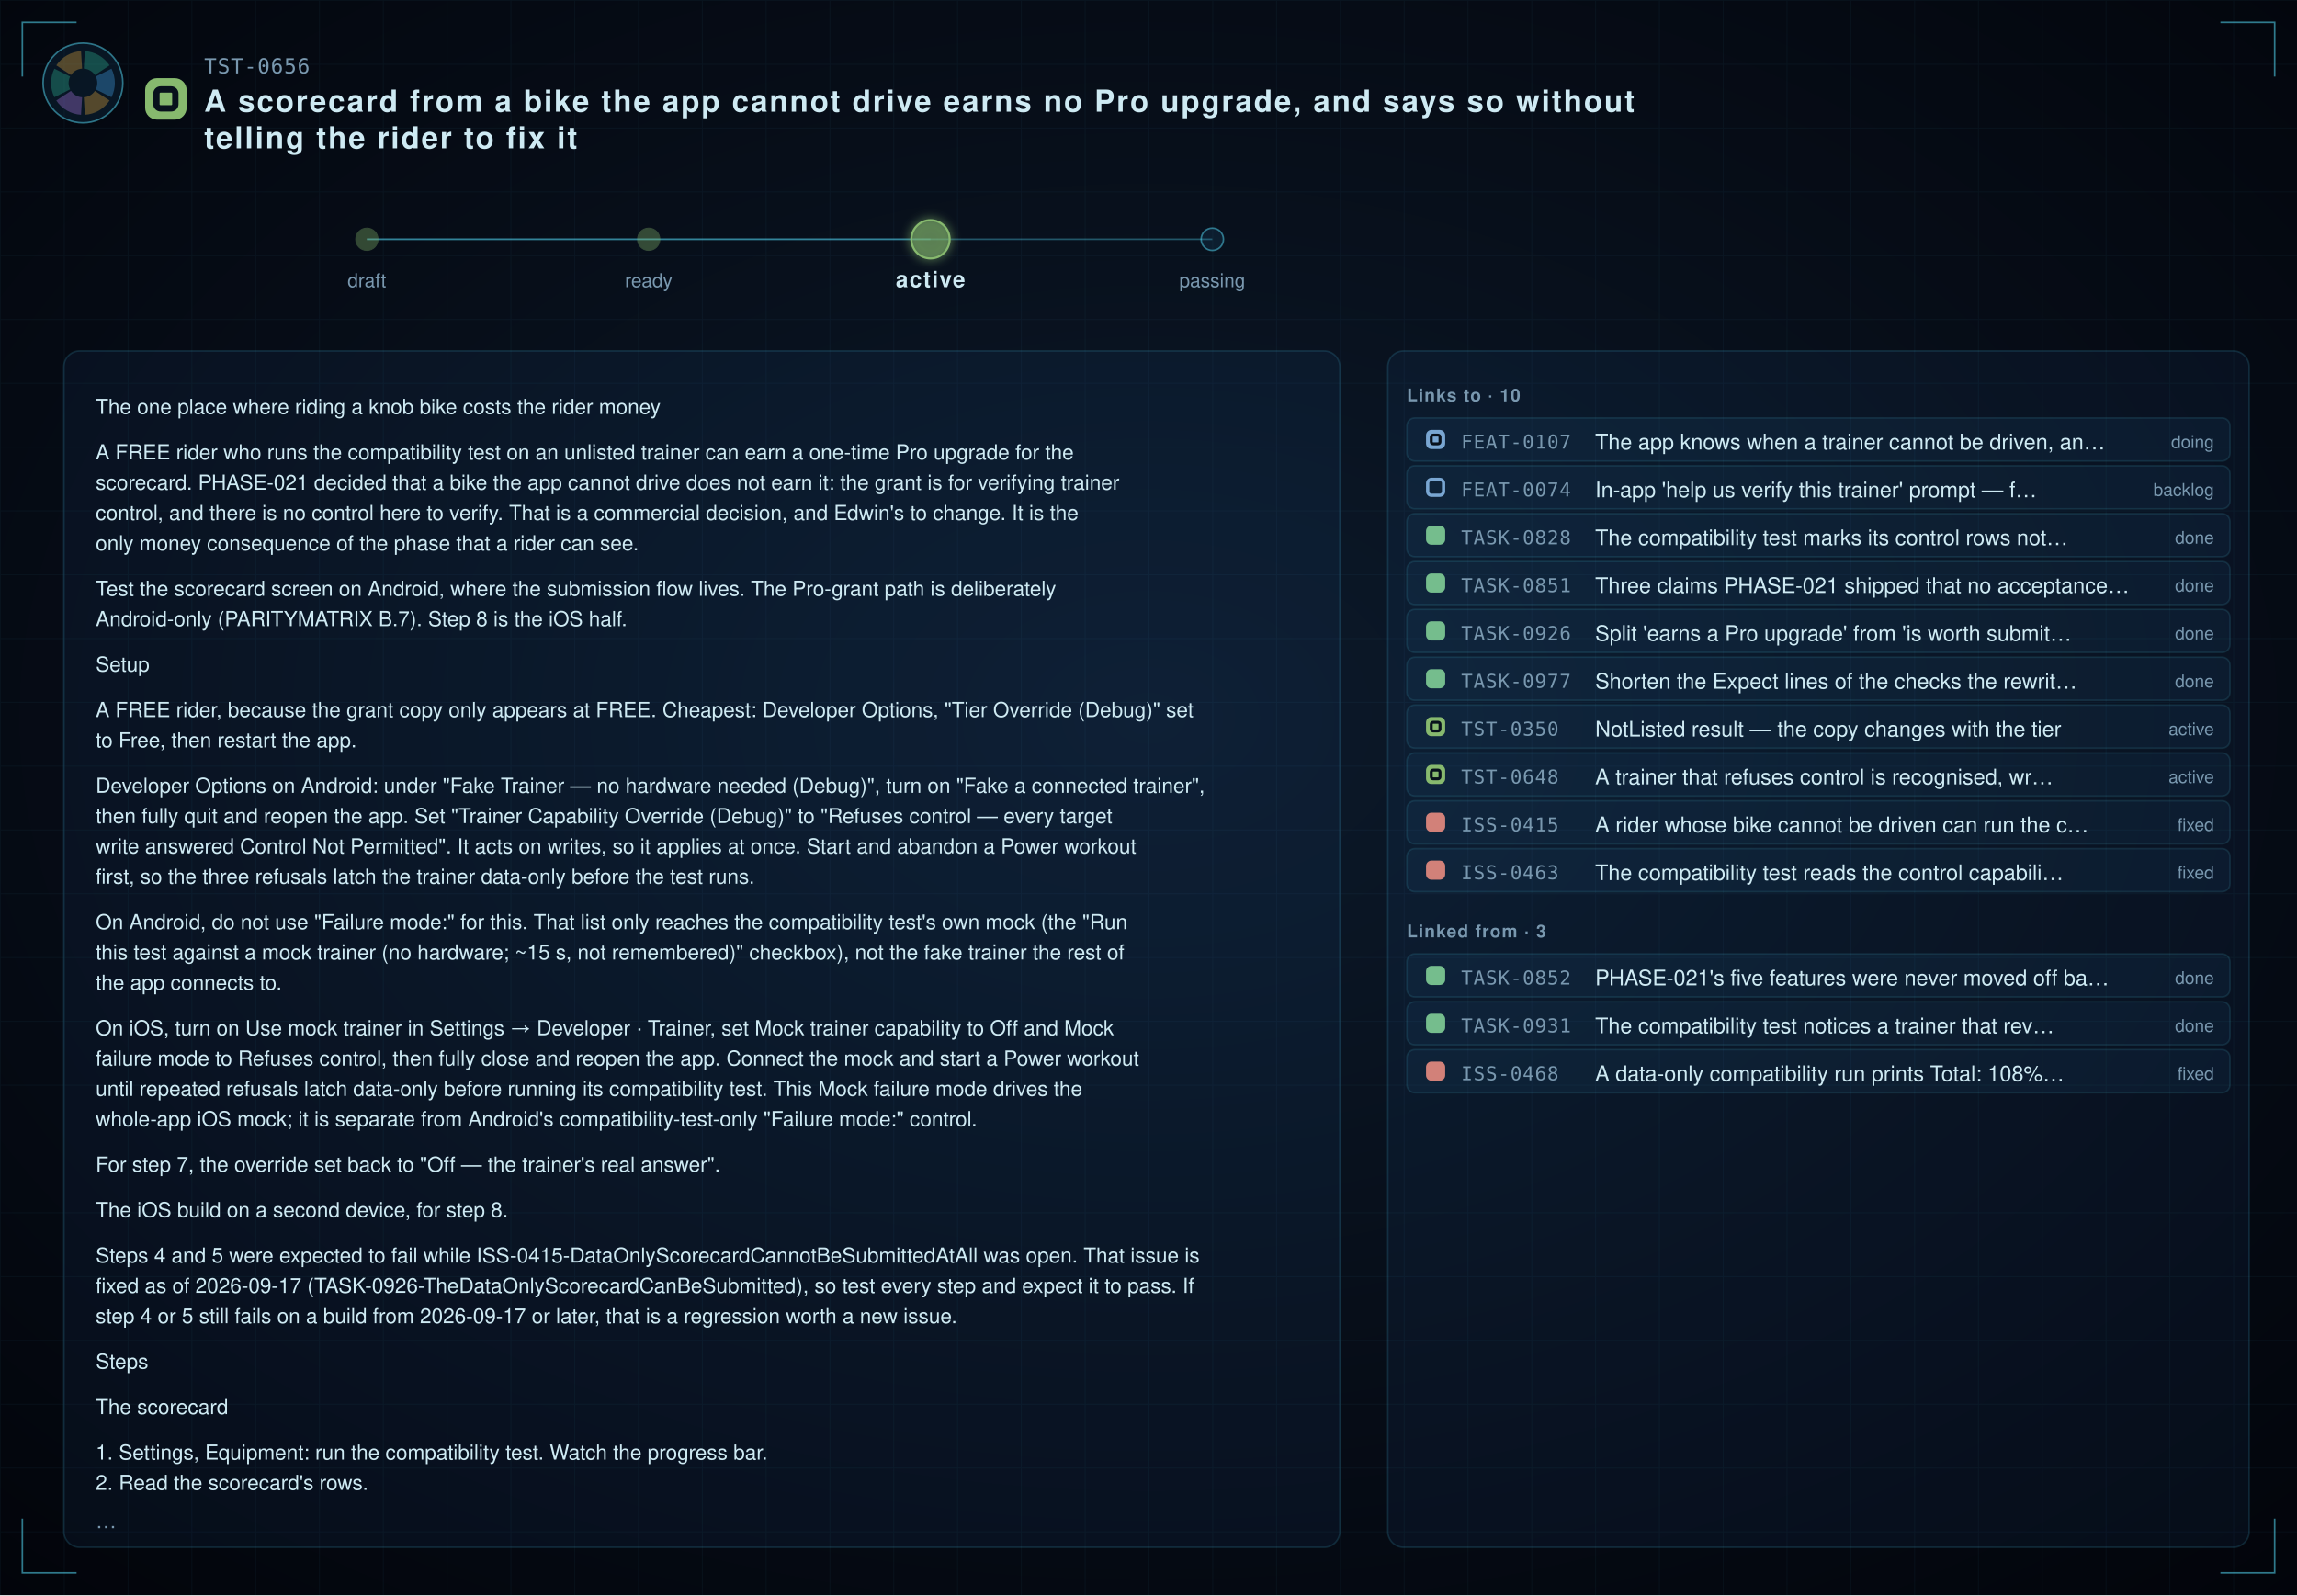
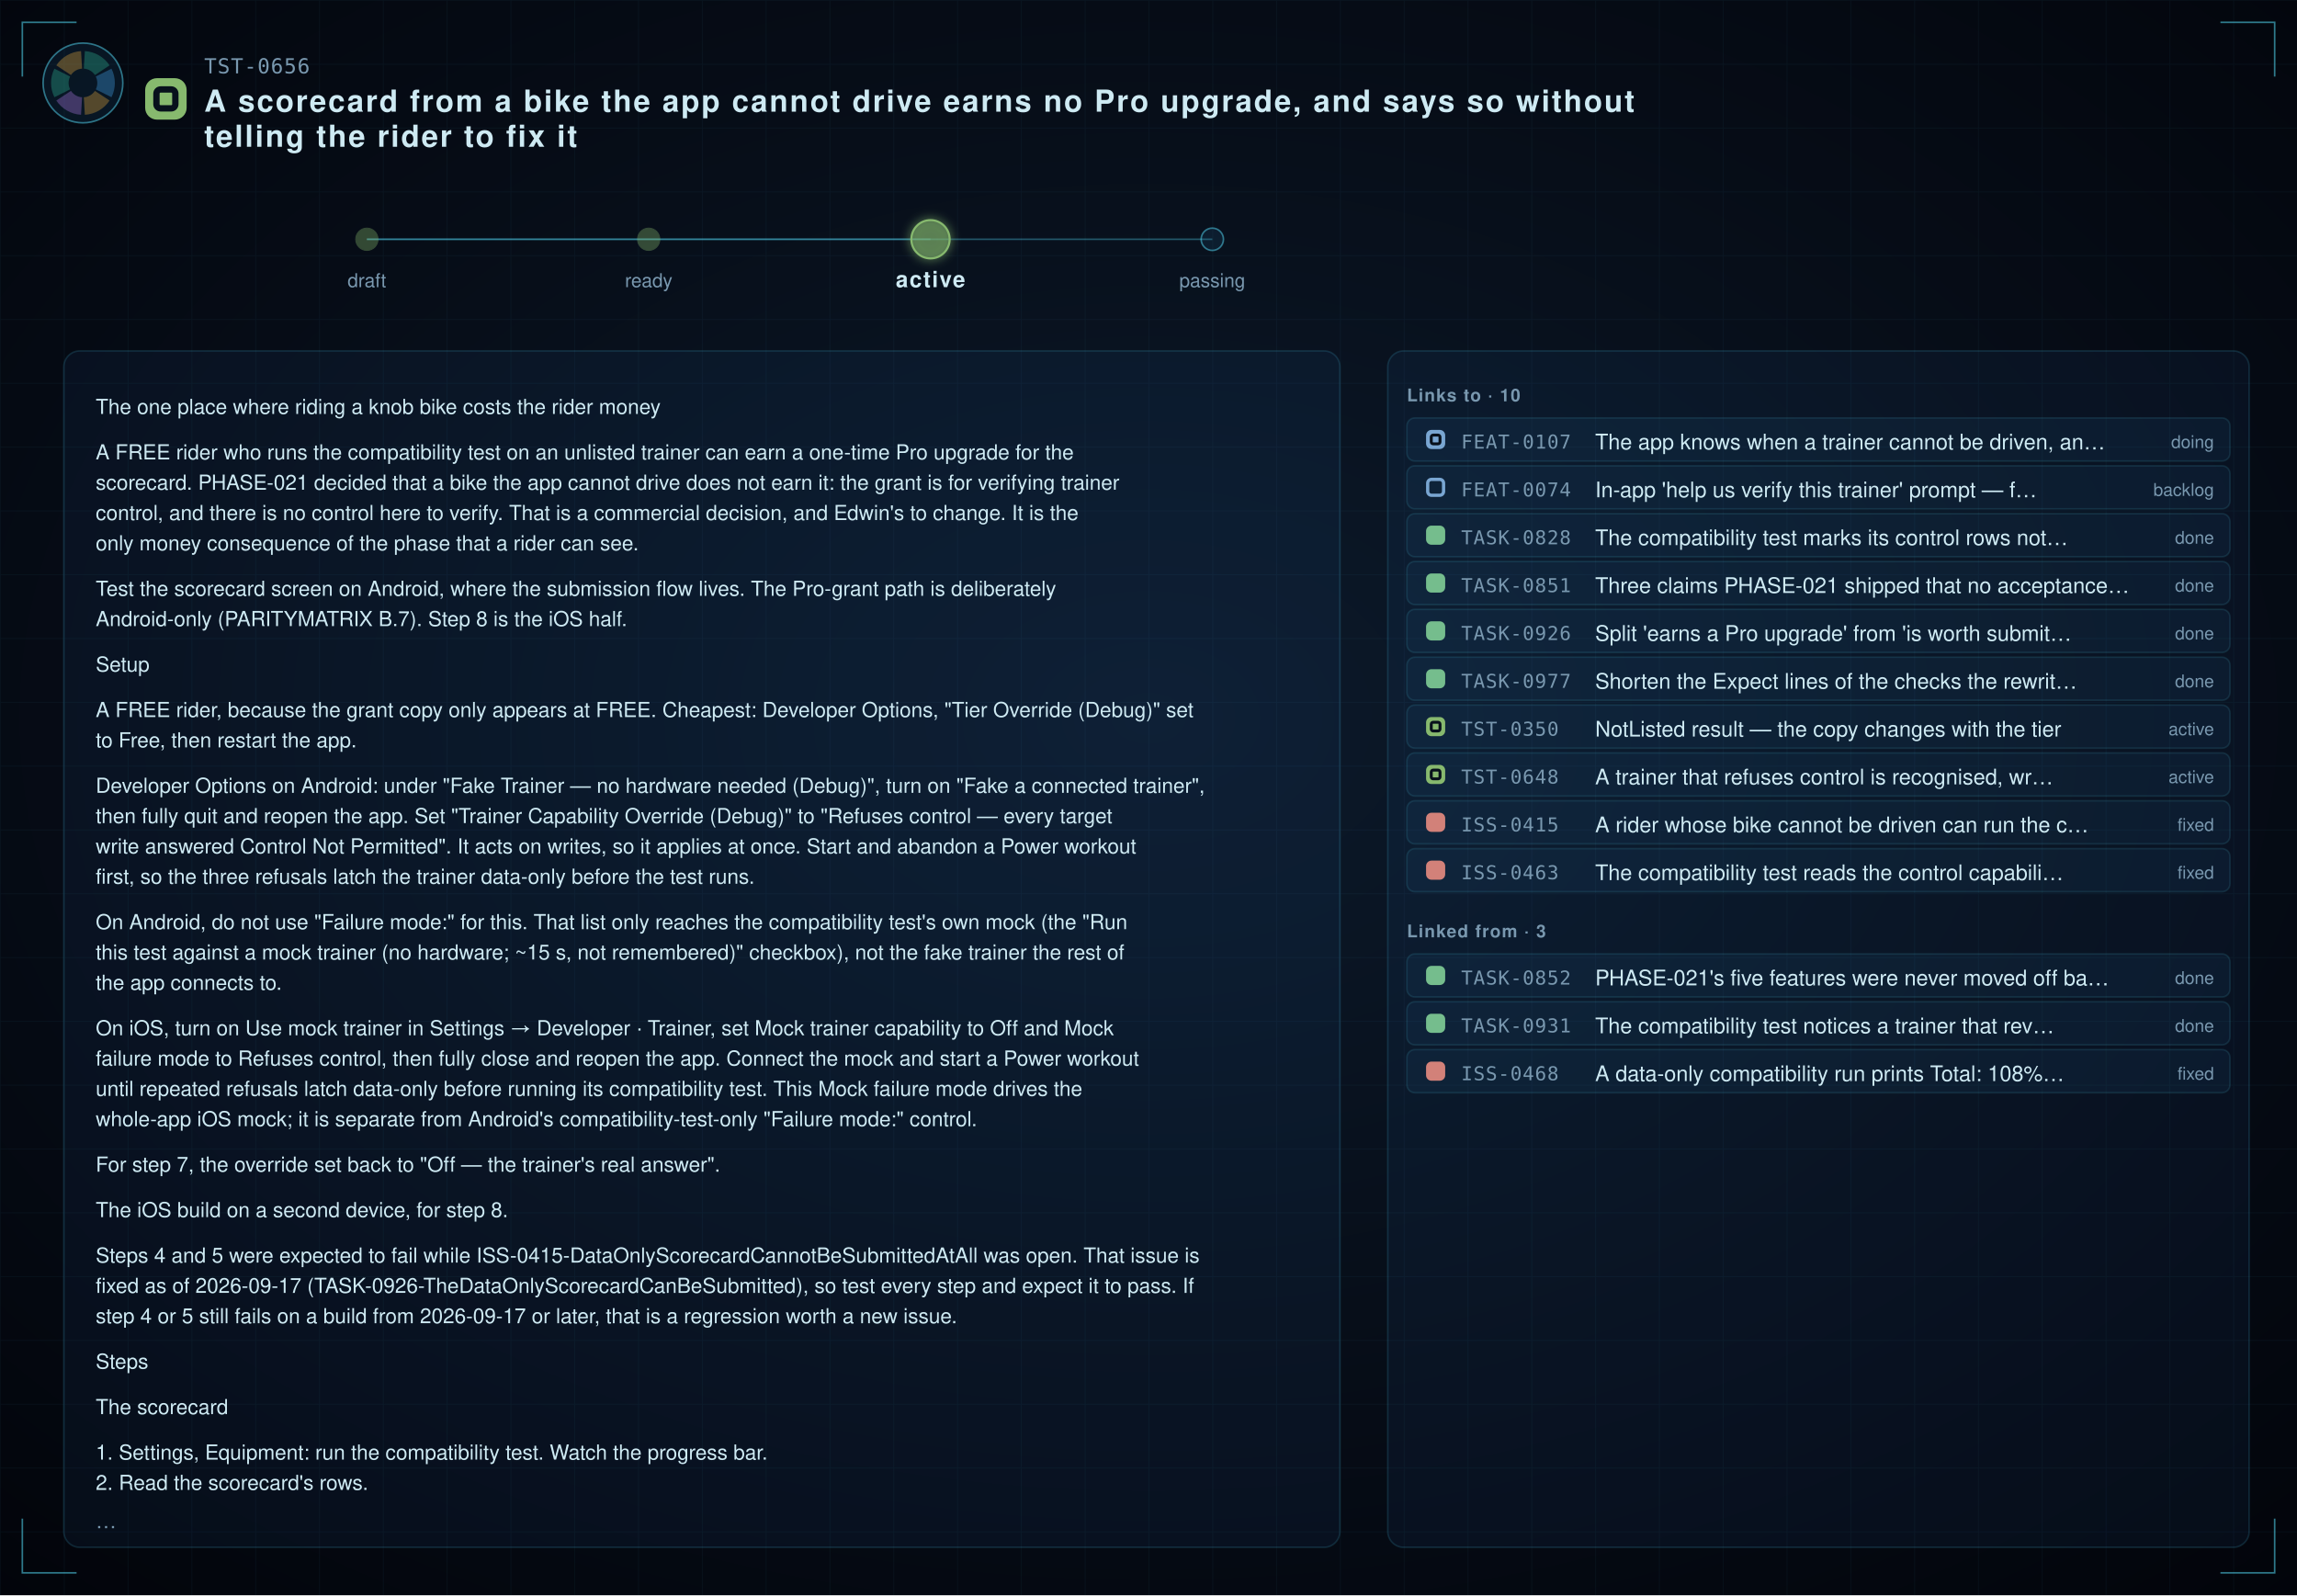
<svg xmlns="http://www.w3.org/2000/svg" class="ov ov-ticket" viewBox="0 0 1440 1000" width="1440" height="1000" role="img" aria-label="TST-0656: A scorecard from a bike the app cannot drive earns no Pro upgrade, and says so without telling the rider to fix it" data-address="deck://abcd1234/features?note=TST-0656&amp;page=ticket">
  <style>
.ov { font-family: "SF Pro Display", "Helvetica Neue", Helvetica, Arial, sans-serif; }
.ov text { fill: hsl(195 60% 88%); }
.ov text.ov-dim { fill: hsl(205 25% 58%); }
.ov .ov-id { font-family: "SF Mono", Menlo, monospace; letter-spacing: 0.04em; }
.ov .ov-num { font-family: "SF Mono", Menlo, monospace; font-weight: 600; }
.ov .ov-title { font-weight: 700; letter-spacing: 0.06em; text-transform: uppercase; }
.ov .st-closed { fill: hsl(160 62% 46%); }
.ov .st-progress { fill: hsl(205 92% 62%); }
.ov .st-failed { fill: hsl(355 88% 62%); }
.ov .st-owed { fill: hsl(275 78% 70%); }
.ov .st-open { fill: hsl(38 96% 58%); }
.ov .st-dropped { fill: hsl(220 12% 32%); }
.ov .ty-feature { color: hsl(210 50% 65%); }
.ov .ty-task { color: hsl(140 35% 60%); }
.ov .ty-requirement { color: hsl(270 35% 68%); }
.ov .ty-issue { color: hsl(5 50% 65%); }
.ov .ty-risk { color: hsl(25 50% 60%); }
.ov .ty-adr { color: hsl(190 40% 60%); }
.ov .ty-test { color: hsl(100 35% 58%); }
.ov .ty-design { color: hsl(205 20% 68%); }
.ov .fl-delivered { fill: currentColor; stroke: currentColor; stroke-width: 0.6; }
.ov .fl-open { fill: currentColor; fill-opacity: 0.1; stroke: currentColor; stroke-width: 1.3; }
.ov .fl-unproven { fill: currentColor; fill-opacity: 0.42; stroke: currentColor; stroke-width: 1.3; }
.ov .fl-doing { fill: currentColor; fill-opacity: 0.42; stroke: currentColor; stroke-width: 1.3; }
.ov .fl-dropped { fill: currentColor; fill-opacity: 0.22; stroke: currentColor; stroke-width: 1; stroke-dasharray: 4 3; }
.ov .fl-deferred { fill: none; stroke: currentColor; stroke-width: 1.2; stroke-dasharray: 2 3; }
.ov .ov-needs { stroke: hsl(5 50% 65%); stroke-width: 2.2; stroke-opacity: 1; stroke-dasharray: none; }
.ov .sq { fill: none; stroke: currentColor; }
.ov .sq.sq-solid { fill: currentColor; }
.ov .sq-cut { fill: none; stroke: hsl(214 55% 7%); }
.ov .sq-strike { stroke: currentColor; }
.ov .sq-dot { fill: hsl(5 50% 65%); stroke: hsl(214 55% 7%); }
.ov .ov-badge { fill: hsl(5 50% 65%); }
@keyframes ov-blink { 0%, 100% { opacity: 1; } 50% { opacity: 0.3; } }
@media (prefers-reduced-motion: no-preference) { .ov .ov-doing, .ov .fl-doing { animation: ov-blink 1.6s ease-in-out infinite; } }
.ov .sq-ring { fill: none; stroke: currentColor; display: none; }
@media (prefers-reduced-motion: reduce) { .ov .fl-doing { stroke-width: 2.6; } .ov .sq-ring { display: inline; } }

.ov-panels { position: absolute; left: 0; top: 0; transform-origin: 0 0; pointer-events: none; }
.ov-panel { position: absolute; pointer-events: auto; box-sizing: border-box; font: 13px/1.35 -apple-system, BlinkMacSystemFont, "SF Pro Text", "Helvetica Neue", sans-serif; color: hsl(195 60% 90%); }
.ov-panel-rows.is-tilted { perspective: 1500px; perspective-origin: 50% 0%; }
.ov-plane { height: 100%; box-sizing: border-box; overflow-y: auto; display: flex; flex-direction: column; gap: 16px; padding: 18px 20px;
  background: linear-gradient(180deg, hsla(205, 60%, 30%, 0.05), hsla(205, 60%, 30%, 0.16)); border: 1px solid hsla(190, 90%, 65%, 0.22); border-radius: 12px;
  scrollbar-width: thin; scrollbar-color: hsla(190, 90%, 65%, 0.3) transparent; }
.ov-panel-rows.is-tilted .ov-plane { flex-direction: column-reverse; transform: rotateX(22deg); transform-origin: 50% 100%; transition: transform 240ms ease-out;
  box-shadow: 0 30px 60px -20px hsla(190, 90%, 50%, 0.18), inset 0 -1px 0 hsla(190, 90%, 65%, 0.4); }
.ov-sec { display: flex; flex-direction: column; gap: 4px; border-radius: 8px; outline: none; }
.ov-sec:focus-visible { box-shadow: 0 0 0 1px hsla(190, 90%, 65%, 0.7); }
.ov-sec-head { all: unset; display: flex; align-items: baseline; gap: 8px; cursor: pointer; padding: 2px 4px; font-size: 11px; font-weight: 700; letter-spacing: 0.08em; text-transform: uppercase; color: hsl(205 25% 62%); }
.ov-sec-head:hover, .ov-sec-head:focus-visible { color: hsl(190 90% 75%); }
.ov-sec-count { font-family: "SF Mono", Menlo, monospace; font-weight: 600; color: hsl(195 60% 85%); }
.ov-sec[data-section="needs-you"] .ov-sec-title { color: hsl(5 50% 65%); }
.ov-strip { display: none; flex-wrap: wrap; gap: 3px; padding: 4px; }
.ov-sec.is-folded .ov-strip { display: flex; }
.ov-sec.is-folded .ov-rows { display: none; }
.ov-rows { list-style: none; margin: 0; padding: 0; display: flex; flex-direction: column; gap: 3px; }
.ov-row { display: grid; grid-template-columns: 14px 78px minmax(0, 1fr) auto; align-items: center; gap: 10px; padding: 5px 10px; border-radius: 6px; cursor: pointer;
  background: hsla(205, 60%, 40%, 0.12); border: 1px solid hsla(190, 90%, 65%, 0.1); outline: none; }
.ov-sec[data-section="needs-you"] .ov-row { background: hsla(205, 60%, 40%, 0.2); border-color: hsla(5, 50%, 65%, 0.35); padding: 7px 10px; font-size: 14px; }
.ov-row:hover, .ov-row:focus { background: hsla(190, 90%, 55%, 0.18); border-color: hsla(190, 90%, 65%, 0.6); }
.ov-row-id { font: 12px "SF Mono", Menlo, monospace; color: hsl(205 25% 66%); letter-spacing: 0.02em; }
.ov-row-title { overflow: hidden; text-overflow: ellipsis; white-space: nowrap; }
.ov-row-status { font-size: 11px; color: hsl(205 25% 62%); }
.ov-sq { display: inline-block; position: relative; width: 11px; height: 11px; box-sizing: border-box; border-radius: 2px; border: 1.5px solid currentColor; background: transparent; flex: none; }
.ov-sq.ov-sq-small { width: 8px; height: 8px; border-width: 1.2px; border-radius: 1.5px; }
.ov-sq[data-fill="delivered"] { background: currentColor; }
.ov-sq[data-fill="dropped"] { background: linear-gradient(to top right, currentColor calc(50% - 1px), transparent calc(50% - 1px), transparent calc(50% + 1px), currentColor calc(50% + 1px)); }
.ov-sq[data-fill="deferred"] { background: linear-gradient(to top right, transparent calc(50% - 0.9px), currentColor calc(50% - 0.9px), currentColor calc(50% + 0.9px), transparent calc(50% + 0.9px)); }
.ov-sq[data-fill="unproven"], .ov-sq[data-fill="doing"] { background: currentColor; box-shadow: inset 0 0 0 1.5px hsl(214 55% 7%); }
.ov-sq[data-attn]::after { content: ''; position: absolute; top: -3.5px; right: -3.5px; width: 5px; height: 5px; border-radius: 50%; background: hsl(5 50% 65%); border: 1px solid hsl(214 55% 7%); }
@media (prefers-reduced-motion: no-preference) { .ov-sq[data-fill="doing"] { animation: ov-blink 1.6s ease-in-out infinite; } }
@media (prefers-reduced-motion: reduce) { .ov-sq[data-fill="doing"] { outline: 1.5px solid currentColor; outline-offset: 1.5px; } .ov-panel-rows.is-tilted .ov-plane { transition: none; } }
.ov-panel-note { overflow-y: auto; padding: 20px 26px; background: hsla(210, 50%, 9%, 0.82); border: 1px solid hsla(190, 90%, 65%, 0.25); border-radius: 12px;
  scrollbar-width: thin; scrollbar-color: hsla(190, 90%, 65%, 0.3) transparent; }
.ov-note { font-size: 14px; line-height: 1.55; color: hsl(195 30% 88%); }
.ov-note h1 { font-size: 19px; margin: 0 0 10px; } .ov-note h2 { font-size: 15px; margin: 18px 0 6px; color: hsl(190 90% 75%); } .ov-note h3 { font-size: 14px; margin: 14px 0 4px; }
.ov-note a { color: hsl(190 90% 70%); } .ov-note code { font: 12px "SF Mono", Menlo, monospace; background: hsla(205, 60%, 40%, 0.2); padding: 1px 4px; border-radius: 4px; }
.ov-note table { border-collapse: collapse; font-size: 12.5px; } .ov-note td, .ov-note th { border: 1px solid hsla(190, 90%, 65%, 0.2); padding: 3px 6px; }
.ov-note pre { overflow-x: auto; background: hsla(205, 60%, 20%, 0.4); padding: 8px; border-radius: 6px; }
.ov-note-wait { color: hsl(205 25% 62%); font-style: italic; }

.ov .ov-track { fill: hsla(210, 60%, 50%, 0.07); stroke: hsla(195, 80%, 60%, 0.16); stroke-width: 1; }
.ov .ov-glass { fill: hsla(205, 60%, 40%, 0.14); stroke: hsla(190, 90%, 65%, 0.5); stroke-width: 1; }
.ov .ov-faint { opacity: 0.35; }
.ov .ov-row { fill: hsla(205, 60%, 40%, 0.1); stroke: hsla(190, 90%, 65%, 0.12); stroke-width: 1; }
.ov .ov-ghost { opacity: 0.12; }
.ov .ov-hit { fill: transparent; stroke: none; }
.ov .ov-hover { display: none; }
.ov .ov-wire { fill: none; stroke: hsla(190, 90%, 65%, 0.35); stroke-width: 1; }
.ov .ov-frame { stroke: hsla(190, 90%, 65%, 0.55); }
.ov .ov-bezel { stroke: hsla(190, 90%, 65%, 0.22); }
.ov .ov-scan { stroke: hsla(190, 90%, 70%, 0.35); }
.ov .ov-arc { fill: none; stroke-linecap: round; }
.ov .ov-arc.ov-track { stroke: hsla(195, 80%, 60%, 0.16); fill: none; }
.ov .ov-wire.st-closed, .ov .ov-arc.st-closed { fill: none; stroke: hsl(160 62% 46%); }
.ov .ov-wire.st-progress, .ov .ov-arc.st-progress { fill: none; stroke: hsl(205 92% 62%); }
.ov .ov-wire.st-failed, .ov .ov-arc.st-failed { fill: none; stroke: hsl(355 88% 62%); }
.ov .ov-wire.st-owed, .ov .ov-arc.st-owed { fill: none; stroke: hsl(275 78% 70%); }
.ov .ov-wire.st-open, .ov .ov-arc.st-open { fill: none; stroke: hsl(38 96% 58%); }
.ov .ov-wire.st-dropped, .ov .ov-arc.st-dropped { fill: none; stroke: hsl(220 12% 32%); }
.ov .ov-control { fill: hsla(190, 90%, 55%, 0.14); stroke: hsl(190 90% 60%); stroke-width: 1.5; }
.ov .ov-control.ov-go { fill: hsla(160, 62%, 46%, 0.22); stroke: hsl(160 62% 46%); }
.ov .ov-control.ov-stop { fill: hsla(355, 88%, 62%, 0.16); stroke: hsl(355 88% 62%); }
.ov .ov-control.ov-off { opacity: 0.3; }
.ov .glow { filter: url(#ov-glow); }
.ov [data-target], .ov [data-action] { cursor: pointer; }
.ov [data-target]:focus, .ov [data-action]:focus { outline: none; }
.ov [data-target]:focus &gt; .ov-hit, .ov [data-action]:focus { stroke: #fff; stroke-width: 2; }
</style>
  <defs>
    <filter id="ov-glow" x="-50%" y="-50%" width="200%" height="200%">
      <feGaussianBlur stdDeviation="3.2" result="b" />
      <feMerge>
        <feMergeNode in="b" />
        <feMergeNode in="SourceGraphic" />
      </feMerge>
    </filter>
    <radialGradient id="ov-field" cx="50%" cy="45%" r="75%">
      <stop offset="0%" stop-color="#0c1a2b" />
      <stop offset="60%" stop-color="#060c16" />
      <stop offset="100%" stop-color="#02040a" />
    </radialGradient>
    <pattern id="ov-grid" width="40" height="40" patternUnits="userSpaceOnUse">
      <path d="M40 0H0V40" fill="none" stroke="hsla(195,80%,60%,0.05)" stroke-width="1" />
    </pattern>
  </defs>
  <rect width="1440" height="1000" fill="url(#ov-field)" />
  <rect width="1440" height="1000" fill="url(#ov-grid)" />
  <g data-key="back" data-target="deck://abcd1234/features?note=PHASE-021&amp;page=phase" data-label="Back to PHASE-021" tabindex="0" role="button" aria-label="Back to PHASE-021">
    <circle cx="52" cy="52" r="26" class="ov-hit" data-label="Back to PHASE-021" />
    <path d="M53.2 32.04A20 20 0 0 1 68.69 40.98L59.51 47.04A9 9 0 0 0 52.54 43.02Z" class="st-closed ov-faint" />
    <path d="M69.89 43.06A20 20 0 0 1 69.89 60.94L60.05 56.02A9 9 0 0 0 60.05 47.98Z" class="st-progress ov-faint" />
    <path d="M68.69 63.02A20 20 0 0 1 53.2 71.96L52.54 60.98A9 9 0 0 0 59.51 56.96Z" class="st-open ov-faint" />
    <path d="M50.8 71.96A20 20 0 0 1 35.31 63.02L44.49 56.96A9 9 0 0 0 51.46 60.98Z" class="st-owed ov-faint" />
    <path d="M34.11 60.94A20 20 0 0 1 34.11 43.06L43.95 47.98A9 9 0 0 0 43.95 56.02Z" class="st-closed ov-faint" />
    <path d="M35.31 40.98A20 20 0 0 1 50.8 32.04L51.46 43.02A9 9 0 0 0 44.49 47.04Z" class="st-open ov-faint" />
    <circle cx="52" cy="52" r="25" class="ov-glass" />
  </g>
  <text x="128" y="46" font-size="13" text-anchor="start" class="ov-id ov-dim" data-role="id">TST-0656</text>
-   <text x="128" y="70" font-size="19" text-anchor="start" class="ov-title" data-role="name">A scorecard from a bike the app cannot drive earns no Pro upgrade, and says so without</text>
-   <text x="128" y="93" font-size="19" text-anchor="start" class="ov-title" data-role="name">telling the rider to fix it</text>
+   <g data-key="title-TST-0656">
+     <text x="128" y="70" font-size="19" text-anchor="start" class="ov-title" data-role="name">A scorecard from a bike the app cannot drive earns no Pro upgrade, and says so without</text>
+     <text x="128" y="92" font-size="19" text-anchor="start" class="ov-title" data-role="name">telling the rider to fix it</text>
+   </g>
  <path d="M14 48V14H48" stroke-width="1.5" class="ov-wire ov-frame" />
  <path d="M1426 48V14H1392" stroke-width="1.5" class="ov-wire ov-frame" />
  <path d="M14 952V986H48" stroke-width="1.5" class="ov-wire ov-frame" />
  <path d="M1426 952V986H1392" stroke-width="1.5" class="ov-wire ov-frame" />
  <g class="ov-doing" data-key="ticket-TST-0656" data-target="deck://abcd1234/features?flow=test-run" data-label="TST-0656 A scorecard from a bike the app cannot drive earns no Pro upgrade, and says so without telling the rider to fix it (active) — in progress. Open the release test" tabindex="0" role="button" aria-label="TST-0656 A scorecard from a bike the app cannot drive earns no Pro upgrade, and says so without telling the rider to fix it (active) — in progress. Open the release test">
    <rect x="93.21" y="51.21" width="21.58" height="21.58" rx="5.2" stroke-width="4.42" class="ty-test sq sq-solid" data-ticket="TST-0656" data-label="TST-0656 A scorecard from a bike the app cannot drive earns no Pro upgrade, and says so without telling the rider to fix it (active) — in progress. Open the release test" tabindex="-1" role="img" aria-label="TST-0656 A scorecard from a bike the app cannot drive earns no Pro upgrade, and says so without telling the rider to fix it (active) — in progress. Open the release test" />
    <rect x="84.812" y="42.812" width="38.376" height="38.376" rx="7.28" stroke-width="3.536" class="ty-test sq-ring" />
    <rect x="98.072" y="56.072" width="11.856" height="11.856" rx="2.6" stroke-width="3.978" class="sq-cut" />
  </g>
  <line x1="230" y1="150" x2="760" y2="150" stroke-width="2" class="ov-wire" />
  <line x1="230" y1="150" x2="583.333" y2="150" stroke-width="3" class="ty-test fl-delivered ov-wire" />
  <circle cx="230" cy="150" r="7" class="ty-test fl-delivered ov-faint" data-label="Passed: draft" />
  <text x="230" y="180" font-size="12" text-anchor="middle" class="ov-dim" data-role="label">draft</text>
  <circle cx="406.667" cy="150" r="7" class="ty-test fl-delivered ov-faint" data-label="Passed: ready" />
  <text x="406.67" y="180" font-size="12" text-anchor="middle" class="ov-dim" data-role="label">ready</text>
  <circle cx="583.333" cy="150" r="12" class="ty-test fl-doing glow" data-label="Now: active" />
  <text x="583.33" y="180" font-size="14" text-anchor="middle" class="ov-title" data-role="label">active</text>
  <circle cx="760" cy="150" r="7" class="ov-glass" data-label="Ahead: passing" />
  <text x="760" y="180" font-size="12" text-anchor="middle" class="ov-dim" data-role="label">passing</text>
  <g class="ov-panel-flat" data-panel="text-TST-0656">
    <rect x="40" y="220" width="800" height="750" rx="10" class="ov-track" />
    <text x="60" y="259.5" font-size="13" text-anchor="start" data-role="label">The one place where riding a knob bike costs the rider money</text>
    <text x="60" y="288" font-size="13" text-anchor="start" data-role="label">A FREE rider who runs the compatibility test on an unlisted trainer can earn a one-time Pro upgrade for the</text>
    <text x="60" y="307" font-size="13" text-anchor="start" data-role="label">scorecard. PHASE-021 decided that a bike the app cannot drive does not earn it: the grant is for verifying trainer</text>
    <text x="60" y="326" font-size="13" text-anchor="start" data-role="label">control, and there is no control here to verify. That is a commercial decision, and Edwin's to change. It is the</text>
    <text x="60" y="345" font-size="13" text-anchor="start" data-role="label">only money consequence of the phase that a rider can see.</text>
    <text x="60" y="373.5" font-size="13" text-anchor="start" data-role="label">Test the scorecard screen on Android, where the submission flow lives. The Pro-grant path is deliberately</text>
    <text x="60" y="392.5" font-size="13" text-anchor="start" data-role="label">Android-only (PARITYMATRIX B.7). Step 8 is the iOS half.</text>
    <text x="60" y="421" font-size="13" text-anchor="start" data-role="label">Setup</text>
    <text x="60" y="449.5" font-size="13" text-anchor="start" data-role="label">A FREE rider, because the grant copy only appears at FREE. Cheapest: Developer Options, "Tier Override (Debug)" set</text>
    <text x="60" y="468.5" font-size="13" text-anchor="start" data-role="label">to Free, then restart the app.</text>
    <text x="60" y="497" font-size="13" text-anchor="start" data-role="label">Developer Options on Android: under "Fake Trainer — no hardware needed (Debug)", turn on "Fake a connected trainer",</text>
    <text x="60" y="516" font-size="13" text-anchor="start" data-role="label">then fully quit and reopen the app. Set "Trainer Capability Override (Debug)" to "Refuses control — every target</text>
    <text x="60" y="535" font-size="13" text-anchor="start" data-role="label">write answered Control Not Permitted". It acts on writes, so it applies at once. Start and abandon a Power workout</text>
    <text x="60" y="554" font-size="13" text-anchor="start" data-role="label">first, so the three refusals latch the trainer data-only before the test runs.</text>
    <text x="60" y="582.5" font-size="13" text-anchor="start" data-role="label">On Android, do not use "Failure mode:" for this. That list only reaches the compatibility test's own mock (the "Run</text>
    <text x="60" y="601.5" font-size="13" text-anchor="start" data-role="label">this test against a mock trainer (no hardware; ~15 s, not remembered)" checkbox), not the fake trainer the rest of</text>
    <text x="60" y="620.5" font-size="13" text-anchor="start" data-role="label">the app connects to.</text>
    <text x="60" y="649" font-size="13" text-anchor="start" data-role="label">On iOS, turn on Use mock trainer in Settings → Developer · Trainer, set Mock trainer capability to Off and Mock</text>
    <text x="60" y="668" font-size="13" text-anchor="start" data-role="label">failure mode to Refuses control, then fully close and reopen the app. Connect the mock and start a Power workout</text>
    <text x="60" y="687" font-size="13" text-anchor="start" data-role="label">until repeated refusals latch data-only before running its compatibility test. This Mock failure mode drives the</text>
    <text x="60" y="706" font-size="13" text-anchor="start" data-role="label">whole-app iOS mock; it is separate from Android's compatibility-test-only "Failure mode:" control.</text>
    <text x="60" y="734.5" font-size="13" text-anchor="start" data-role="label">For step 7, the override set back to "Off — the trainer's real answer".</text>
    <text x="60" y="763" font-size="13" text-anchor="start" data-role="label">The iOS build on a second device, for step 8.</text>
    <text x="60" y="791.5" font-size="13" text-anchor="start" data-role="label">Steps 4 and 5 were expected to fail while ISS-0415-DataOnlyScorecardCannotBeSubmittedAtAll was open. That issue is</text>
    <text x="60" y="810.5" font-size="13" text-anchor="start" data-role="label">fixed as of 2026-09-17 (TASK-0926-TheDataOnlyScorecardCanBeSubmitted), so test every step and expect it to pass. If</text>
    <text x="60" y="829.5" font-size="13" text-anchor="start" data-role="label">step 4 or 5 still fails on a build from 2026-09-17 or later, that is a regression worth a new issue.</text>
    <text x="60" y="858" font-size="13" text-anchor="start" data-role="label">Steps</text>
    <text x="60" y="886.5" font-size="13" text-anchor="start" data-role="label">The scorecard</text>
    <text x="60" y="915" font-size="13" text-anchor="start" data-role="label">1. Settings, Equipment: run the compatibility test. Watch the progress bar.</text>
    <text x="60" y="934" font-size="13" text-anchor="start" data-role="label">2. Read the scorecard's rows.</text>
    <text x="60" y="958" font-size="13" text-anchor="start" class="ov-dim" data-role="label">…</text>
  </g>
  <g class="ov-panel-flat" data-panel="links-TST-0656">
    <rect x="870" y="220" width="540" height="750" rx="10" class="ov-track" />
    <text x="882" y="251.6" font-size="11" text-anchor="start" class="ov-dim ov-title" data-role="label">Links to · 10</text>
    <rect x="882" y="262" width="516" height="27" rx="5" class="ov-row" />
    <g class="ov-doing" data-target="deck://abcd1234/features?note=FEAT-0107&amp;page=ticket" data-label="FEAT-0107 The app knows when a trainer cannot be driven, and stops pretending (doing) — in progress" tabindex="0" role="button" aria-label="FEAT-0107 The app knows when a trainer cannot be driven, and stops pretending (doing) — in progress">
      <rect x="895.02" y="270.52" width="9.96" height="9.96" rx="2.4" stroke-width="2.04" class="ty-feature sq sq-solid" data-ticket="FEAT-0107" data-label="FEAT-0107 The app knows when a trainer cannot be driven, and stops pretending (doing) — in progress" tabindex="-1" role="img" aria-label="FEAT-0107 The app knows when a trainer cannot be driven, and stops pretending (doing) — in progress" />
      <rect x="891.144" y="266.644" width="17.712" height="17.712" rx="3.36" stroke-width="1.632" class="ty-feature sq-ring" />
      <rect x="897.264" y="272.764" width="5.472" height="5.472" rx="1.2" stroke-width="1.836" class="sq-cut" />
    </g>
    <text x="916" y="281.2" font-size="12" text-anchor="start" class="ov-id ov-dim" data-role="id">FEAT-0107</text>
    <text x="1000" y="281.73" font-size="13.5" text-anchor="start" data-role="name">The app knows when a trainer cannot be driven, an…</text>
    <text x="1388" y="280.85" font-size="11" text-anchor="end" class="ov-dim" data-role="label">doing</text>
    <rect x="882" y="292" width="516" height="27" rx="5" class="ov-row" />
    <g data-target="deck://abcd1234/features?note=FEAT-0074&amp;page=ticket" data-label="FEAT-0074 In-app 'help us verify this trainer' prompt — first time the app sees a trainer model not on the public compatibility list, ask the rider to share a diagnostic + auto-publish the verified model after a successful 10-min ride (long-term successor to the manual tester-recruitment programme) (backlog)" tabindex="0" role="button" aria-label="FEAT-0074 In-app 'help us verify this trainer' prompt — first time the app sees a trainer model not on the public compatibility list, ask the rider to share a diagnostic + auto-publish the verified model after a successful 10-min ride (long-term successor to the manual tester-recruitment programme) (backlog)">
      <rect x="895.02" y="300.52" width="9.96" height="9.96" rx="2.4" stroke-width="2.04" class="ty-feature sq" data-ticket="FEAT-0074" data-label="FEAT-0074 In-app 'help us verify this trainer' prompt — first time the app sees a trainer model not on the public compatibility list, ask the rider to share a diagnostic + auto-publish the verified model after a successful 10-min ride (long-term successor to the manual tester-recruitment programme) (backlog)" tabindex="-1" role="img" aria-label="FEAT-0074 In-app 'help us verify this trainer' prompt — first time the app sees a trainer model not on the public compatibility list, ask the rider to share a diagnostic + auto-publish the verified model after a successful 10-min ride (long-term successor to the manual tester-recruitment programme) (backlog)" />
    </g>
    <text x="916" y="311.2" font-size="12" text-anchor="start" class="ov-id ov-dim" data-role="id">FEAT-0074</text>
    <text x="1000" y="311.73" font-size="13.5" text-anchor="start" data-role="name">In-app 'help us verify this trainer' prompt — f…</text>
    <text x="1388" y="310.85" font-size="11" text-anchor="end" class="ov-dim" data-role="label">backlog</text>
    <rect x="882" y="322" width="516" height="27" rx="5" class="ov-row" />
    <g data-target="deck://abcd1234/features?note=TASK-0828&amp;page=ticket" data-label="TASK-0828 The compatibility test marks its control rows not applicable on a data-only trainer, and its submission carries a format version (done)" tabindex="0" role="button" aria-label="TASK-0828 The compatibility test marks its control rows not applicable on a data-only trainer, and its submission carries a format version (done)">
      <rect x="895.02" y="330.52" width="9.96" height="9.96" rx="2.4" stroke-width="2.04" class="ty-task sq sq-solid" data-ticket="TASK-0828" data-label="TASK-0828 The compatibility test marks its control rows not applicable on a data-only trainer, and its submission carries a format version (done)" tabindex="-1" role="img" aria-label="TASK-0828 The compatibility test marks its control rows not applicable on a data-only trainer, and its submission carries a format version (done)" />
    </g>
    <text x="916" y="341.2" font-size="12" text-anchor="start" class="ov-id ov-dim" data-role="id">TASK-0828</text>
    <text x="1000" y="341.73" font-size="13.5" text-anchor="start" data-role="name">The compatibility test marks its control rows not…</text>
    <text x="1388" y="340.85" font-size="11" text-anchor="end" class="ov-dim" data-role="label">done</text>
    <rect x="882" y="352" width="516" height="27" rx="5" class="ov-row" />
    <g data-target="deck://abcd1234/features?note=TASK-0851&amp;page=ticket" data-label="TASK-0851 Three claims PHASE-021 shipped that no acceptance check walks: the per-rider preferences, the power source in History, and the Pro grant a data-only bike does not earn (done)" tabindex="0" role="button" aria-label="TASK-0851 Three claims PHASE-021 shipped that no acceptance check walks: the per-rider preferences, the power source in History, and the Pro grant a data-only bike does not earn (done)">
      <rect x="895.02" y="360.52" width="9.96" height="9.96" rx="2.4" stroke-width="2.04" class="ty-task sq sq-solid" data-ticket="TASK-0851" data-label="TASK-0851 Three claims PHASE-021 shipped that no acceptance check walks: the per-rider preferences, the power source in History, and the Pro grant a data-only bike does not earn (done)" tabindex="-1" role="img" aria-label="TASK-0851 Three claims PHASE-021 shipped that no acceptance check walks: the per-rider preferences, the power source in History, and the Pro grant a data-only bike does not earn (done)" />
    </g>
    <text x="916" y="371.2" font-size="12" text-anchor="start" class="ov-id ov-dim" data-role="id">TASK-0851</text>
    <text x="1000" y="371.73" font-size="13.5" text-anchor="start" data-role="name">Three claims PHASE-021 shipped that no acceptance…</text>
    <text x="1388" y="370.85" font-size="11" text-anchor="end" class="ov-dim" data-role="label">done</text>
    <rect x="882" y="382" width="516" height="27" rx="5" class="ov-row" />
    <g data-target="deck://abcd1234/features?note=TASK-0926&amp;page=ticket" data-label="TASK-0926 Split 'earns a Pro upgrade' from 'is worth submitting', so the scorecard from a bike the app cannot drive can reach the public list (done)" tabindex="0" role="button" aria-label="TASK-0926 Split 'earns a Pro upgrade' from 'is worth submitting', so the scorecard from a bike the app cannot drive can reach the public list (done)">
      <rect x="895.02" y="390.52" width="9.96" height="9.96" rx="2.4" stroke-width="2.04" class="ty-task sq sq-solid" data-ticket="TASK-0926" data-label="TASK-0926 Split 'earns a Pro upgrade' from 'is worth submitting', so the scorecard from a bike the app cannot drive can reach the public list (done)" tabindex="-1" role="img" aria-label="TASK-0926 Split 'earns a Pro upgrade' from 'is worth submitting', so the scorecard from a bike the app cannot drive can reach the public list (done)" />
    </g>
    <text x="916" y="401.2" font-size="12" text-anchor="start" class="ov-id ov-dim" data-role="id">TASK-0926</text>
    <text x="1000" y="401.73" font-size="13.5" text-anchor="start" data-role="name">Split 'earns a Pro upgrade' from 'is worth submit…</text>
    <text x="1388" y="400.85" font-size="11" text-anchor="end" class="ov-dim" data-role="label">done</text>
    <rect x="882" y="412" width="516" height="27" rx="5" class="ov-row" />
    <g data-target="deck://abcd1234/features?note=TASK-0977&amp;page=ticket" data-label="TASK-0977 Shorten the Expect lines of the checks the rewritten sections cite, one platform per line (done)" tabindex="0" role="button" aria-label="TASK-0977 Shorten the Expect lines of the checks the rewritten sections cite, one platform per line (done)">
      <rect x="895.02" y="420.52" width="9.96" height="9.96" rx="2.4" stroke-width="2.04" class="ty-task sq sq-solid" data-ticket="TASK-0977" data-label="TASK-0977 Shorten the Expect lines of the checks the rewritten sections cite, one platform per line (done)" tabindex="-1" role="img" aria-label="TASK-0977 Shorten the Expect lines of the checks the rewritten sections cite, one platform per line (done)" />
    </g>
    <text x="916" y="431.2" font-size="12" text-anchor="start" class="ov-id ov-dim" data-role="id">TASK-0977</text>
    <text x="1000" y="431.73" font-size="13.5" text-anchor="start" data-role="name">Shorten the Expect lines of the checks the rewrit…</text>
    <text x="1388" y="430.85" font-size="11" text-anchor="end" class="ov-dim" data-role="label">done</text>
    <rect x="882" y="442" width="516" height="27" rx="5" class="ov-row" />
    <g class="ov-doing" data-target="deck://abcd1234/features?note=TST-0350&amp;page=ticket" data-label="TST-0350 NotListed result — the copy changes with the tier (active) — in progress" tabindex="0" role="button" aria-label="TST-0350 NotListed result — the copy changes with the tier (active) — in progress">
      <rect x="895.02" y="450.52" width="9.96" height="9.96" rx="2.4" stroke-width="2.04" class="ty-test sq sq-solid" data-ticket="TST-0350" data-label="TST-0350 NotListed result — the copy changes with the tier (active) — in progress" tabindex="-1" role="img" aria-label="TST-0350 NotListed result — the copy changes with the tier (active) — in progress" />
      <rect x="891.144" y="446.644" width="17.712" height="17.712" rx="3.36" stroke-width="1.632" class="ty-test sq-ring" />
      <rect x="897.264" y="452.764" width="5.472" height="5.472" rx="1.2" stroke-width="1.836" class="sq-cut" />
    </g>
    <text x="916" y="461.2" font-size="12" text-anchor="start" class="ov-id ov-dim" data-role="id">TST-0350</text>
    <text x="1000" y="461.73" font-size="13.5" text-anchor="start" data-role="name">NotListed result — the copy changes with the tier</text>
    <text x="1388" y="460.85" font-size="11" text-anchor="end" class="ov-dim" data-role="label">active</text>
    <rect x="882" y="472" width="516" height="27" rx="5" class="ov-row" />
    <g class="ov-doing" data-target="deck://abcd1234/features?note=TST-0648&amp;page=ticket" data-label="TST-0648 A trainer that refuses control is recognised, written to no more, described once, and listed in its own bucket (active) — in progress" tabindex="0" role="button" aria-label="TST-0648 A trainer that refuses control is recognised, written to no more, described once, and listed in its own bucket (active) — in progress">
      <rect x="895.02" y="480.52" width="9.96" height="9.96" rx="2.4" stroke-width="2.04" class="ty-test sq sq-solid" data-ticket="TST-0648" data-label="TST-0648 A trainer that refuses control is recognised, written to no more, described once, and listed in its own bucket (active) — in progress" tabindex="-1" role="img" aria-label="TST-0648 A trainer that refuses control is recognised, written to no more, described once, and listed in its own bucket (active) — in progress" />
      <rect x="891.144" y="476.644" width="17.712" height="17.712" rx="3.36" stroke-width="1.632" class="ty-test sq-ring" />
      <rect x="897.264" y="482.764" width="5.472" height="5.472" rx="1.2" stroke-width="1.836" class="sq-cut" />
    </g>
    <text x="916" y="491.2" font-size="12" text-anchor="start" class="ov-id ov-dim" data-role="id">TST-0648</text>
    <text x="1000" y="491.73" font-size="13.5" text-anchor="start" data-role="name">A trainer that refuses control is recognised, wr…</text>
    <text x="1388" y="490.85" font-size="11" text-anchor="end" class="ov-dim" data-role="label">active</text>
    <rect x="882" y="502" width="516" height="27" rx="5" class="ov-row" />
    <g data-target="deck://abcd1234/features?note=ISS-0415&amp;page=ticket" data-label="ISS-0415 A rider whose bike cannot be driven can run the compatibility test and then cannot submit its scorecard, and the screen tells them to fix sub-tests that were never run (fixed)" tabindex="0" role="button" aria-label="ISS-0415 A rider whose bike cannot be driven can run the compatibility test and then cannot submit its scorecard, and the screen tells them to fix sub-tests that were never run (fixed)">
      <rect x="895.02" y="510.52" width="9.96" height="9.96" rx="2.4" stroke-width="2.04" class="ty-issue sq sq-solid" data-ticket="ISS-0415" data-label="ISS-0415 A rider whose bike cannot be driven can run the compatibility test and then cannot submit its scorecard, and the screen tells them to fix sub-tests that were never run (fixed)" tabindex="-1" role="img" aria-label="ISS-0415 A rider whose bike cannot be driven can run the compatibility test and then cannot submit its scorecard, and the screen tells them to fix sub-tests that were never run (fixed)" />
    </g>
    <text x="916" y="521.2" font-size="12" text-anchor="start" class="ov-id ov-dim" data-role="id">ISS-0415</text>
    <text x="1000" y="521.73" font-size="13.5" text-anchor="start" data-role="name">A rider whose bike cannot be driven can run the c…</text>
    <text x="1388" y="520.85" font-size="11" text-anchor="end" class="ov-dim" data-role="label">fixed</text>
    <rect x="882" y="532" width="516" height="27" rx="5" class="ov-row" />
    <g data-target="deck://abcd1234/features?note=ISS-0463&amp;page=ticket" data-label="ISS-0463 The compatibility test reads the control capability once, at the start, so a trainer that reveals itself mid-run is scored as a failure rather than as not applicable (fixed)" tabindex="0" role="button" aria-label="ISS-0463 The compatibility test reads the control capability once, at the start, so a trainer that reveals itself mid-run is scored as a failure rather than as not applicable (fixed)">
      <rect x="895.02" y="540.52" width="9.96" height="9.96" rx="2.4" stroke-width="2.04" class="ty-issue sq sq-solid" data-ticket="ISS-0463" data-label="ISS-0463 The compatibility test reads the control capability once, at the start, so a trainer that reveals itself mid-run is scored as a failure rather than as not applicable (fixed)" tabindex="-1" role="img" aria-label="ISS-0463 The compatibility test reads the control capability once, at the start, so a trainer that reveals itself mid-run is scored as a failure rather than as not applicable (fixed)" />
    </g>
    <text x="916" y="551.2" font-size="12" text-anchor="start" class="ov-id ov-dim" data-role="id">ISS-0463</text>
    <text x="1000" y="551.73" font-size="13.5" text-anchor="start" data-role="name">The compatibility test reads the control capabili…</text>
    <text x="1388" y="550.85" font-size="11" text-anchor="end" class="ov-dim" data-role="label">fixed</text>
    <text x="882" y="587.6" font-size="11" text-anchor="start" class="ov-dim ov-title" data-role="label">Linked from · 3</text>
    <rect x="882" y="598" width="516" height="27" rx="5" class="ov-row" />
    <g data-target="deck://abcd1234/features?note=TASK-0852&amp;page=ticket" data-label="TASK-0852 PHASE-021's five features were never moved off backlog, so the release page carries none of them and offers none of their acceptance checks (done)" tabindex="0" role="button" aria-label="TASK-0852 PHASE-021's five features were never moved off backlog, so the release page carries none of them and offers none of their acceptance checks (done)">
      <rect x="895.02" y="606.52" width="9.96" height="9.96" rx="2.4" stroke-width="2.04" class="ty-task sq sq-solid" data-ticket="TASK-0852" data-label="TASK-0852 PHASE-021's five features were never moved off backlog, so the release page carries none of them and offers none of their acceptance checks (done)" tabindex="-1" role="img" aria-label="TASK-0852 PHASE-021's five features were never moved off backlog, so the release page carries none of them and offers none of their acceptance checks (done)" />
    </g>
    <text x="916" y="617.2" font-size="12" text-anchor="start" class="ov-id ov-dim" data-role="id">TASK-0852</text>
    <text x="1000" y="617.73" font-size="13.5" text-anchor="start" data-role="name">PHASE-021's five features were never moved off ba…</text>
    <text x="1388" y="616.85" font-size="11" text-anchor="end" class="ov-dim" data-role="label">done</text>
    <rect x="882" y="628" width="516" height="27" rx="5" class="ov-row" />
    <g data-target="deck://abcd1234/features?note=TASK-0931&amp;page=ticket" data-label="TASK-0931 The compatibility test notices a trainer that reveals itself mid-run, so its control rows read not-applicable rather than failed (done)" tabindex="0" role="button" aria-label="TASK-0931 The compatibility test notices a trainer that reveals itself mid-run, so its control rows read not-applicable rather than failed (done)">
      <rect x="895.02" y="636.52" width="9.96" height="9.96" rx="2.4" stroke-width="2.04" class="ty-task sq sq-solid" data-ticket="TASK-0931" data-label="TASK-0931 The compatibility test notices a trainer that reveals itself mid-run, so its control rows read not-applicable rather than failed (done)" tabindex="-1" role="img" aria-label="TASK-0931 The compatibility test notices a trainer that reveals itself mid-run, so its control rows read not-applicable rather than failed (done)" />
    </g>
    <text x="916" y="647.2" font-size="12" text-anchor="start" class="ov-id ov-dim" data-role="id">TASK-0931</text>
    <text x="1000" y="647.73" font-size="13.5" text-anchor="start" data-role="name">The compatibility test notices a trainer that rev…</text>
    <text x="1388" y="646.85" font-size="11" text-anchor="end" class="ov-dim" data-role="label">done</text>
    <rect x="882" y="658" width="516" height="27" rx="5" class="ov-row" />
    <g data-target="deck://abcd1234/features?note=ISS-0468&amp;page=ticket" data-label="ISS-0468 A data-only compatibility run prints Total: 108% because one five-second gap runs outside the shortened-run guard (fixed)" tabindex="0" role="button" aria-label="ISS-0468 A data-only compatibility run prints Total: 108% because one five-second gap runs outside the shortened-run guard (fixed)">
      <rect x="895.02" y="666.52" width="9.96" height="9.96" rx="2.4" stroke-width="2.04" class="ty-issue sq sq-solid" data-ticket="ISS-0468" data-label="ISS-0468 A data-only compatibility run prints Total: 108% because one five-second gap runs outside the shortened-run guard (fixed)" tabindex="-1" role="img" aria-label="ISS-0468 A data-only compatibility run prints Total: 108% because one five-second gap runs outside the shortened-run guard (fixed)" />
    </g>
    <text x="916" y="677.2" font-size="12" text-anchor="start" class="ov-id ov-dim" data-role="id">ISS-0468</text>
    <text x="1000" y="677.73" font-size="13.5" text-anchor="start" data-role="name">A data-only compatibility run prints Total: 108%…</text>
    <text x="1388" y="676.85" font-size="11" text-anchor="end" class="ov-dim" data-role="label">fixed</text>
  </g>
</svg>
